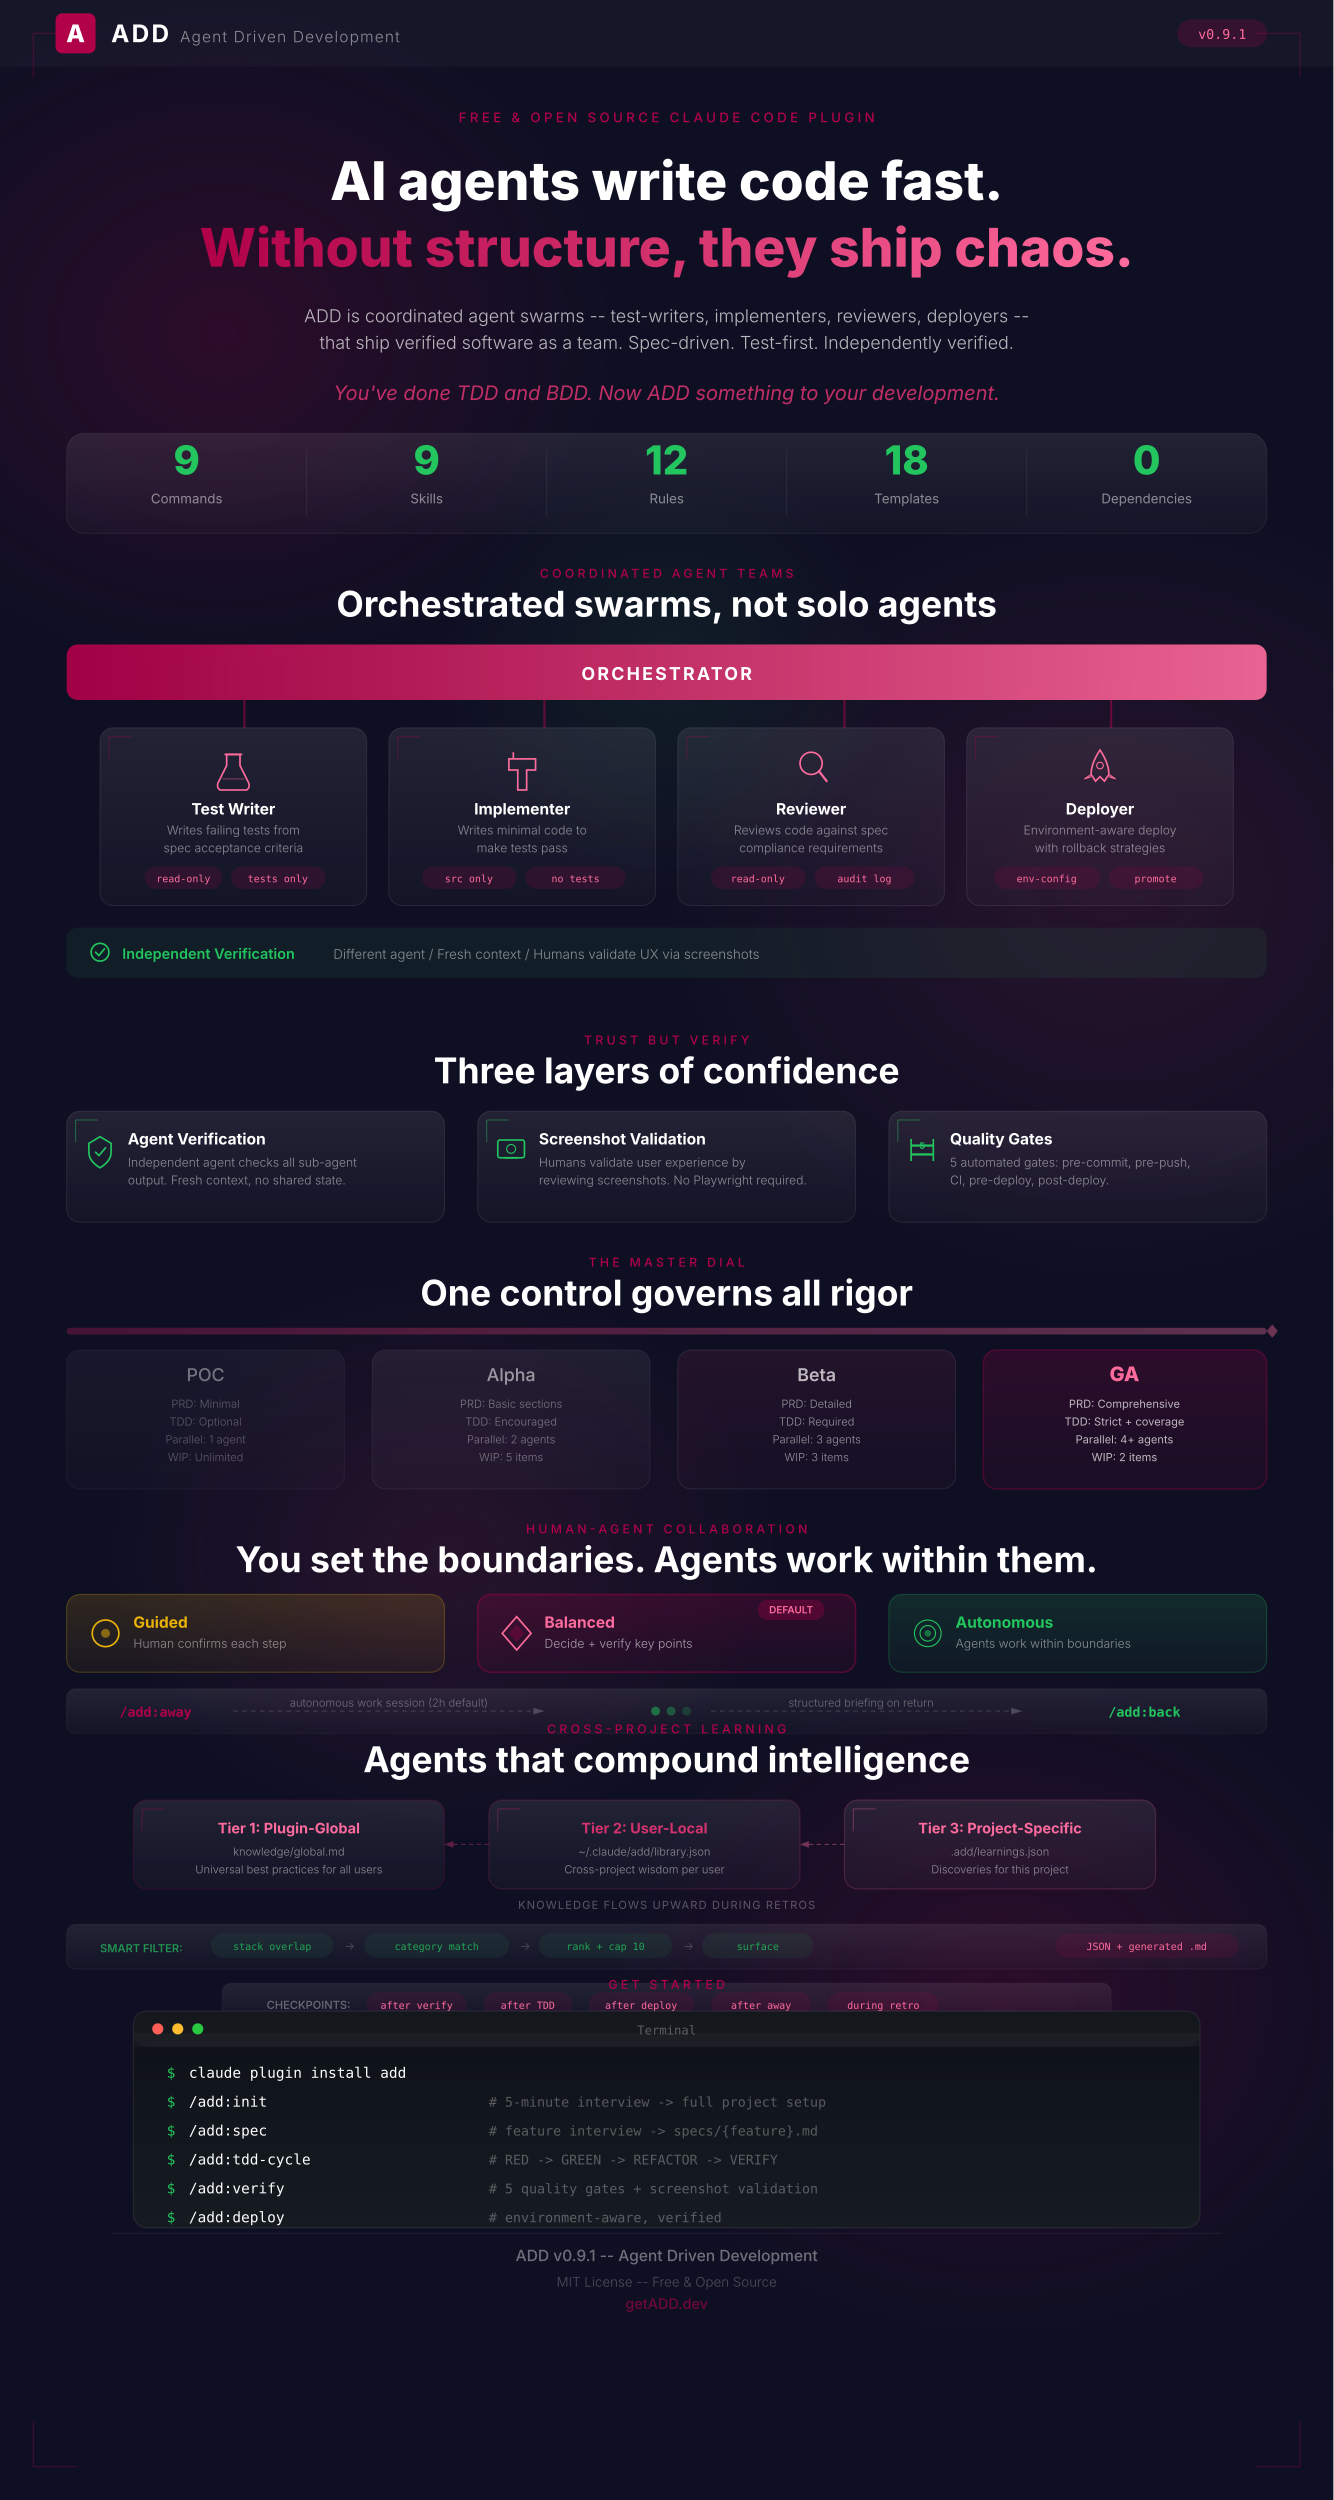
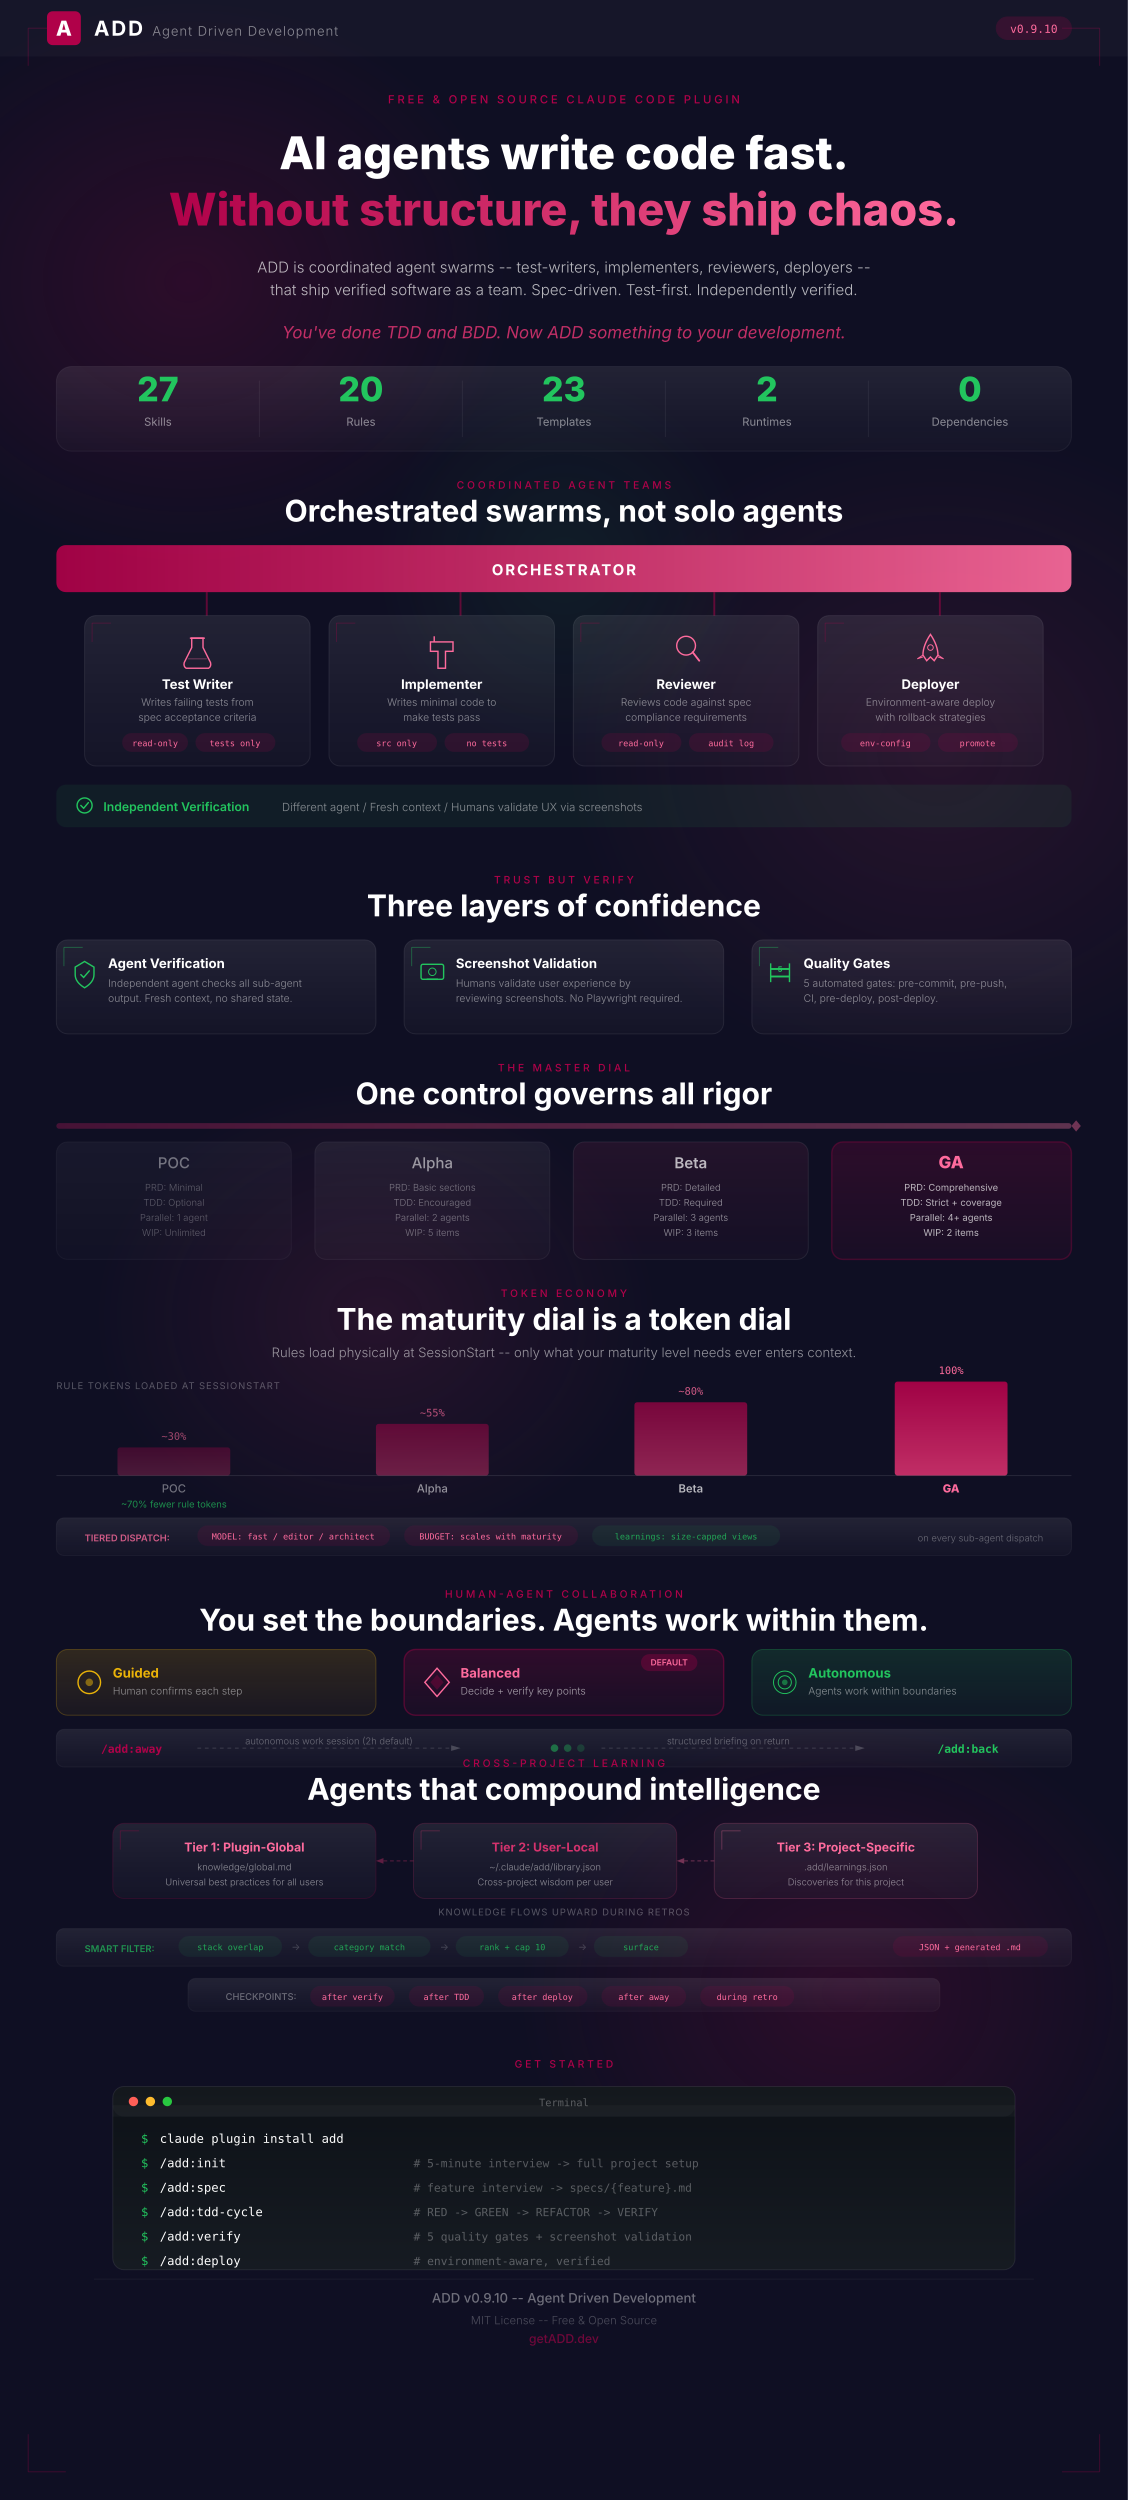
- <svg xmlns="http://www.w3.org/2000/svg" viewBox="0 0 1200 2250">
+ <svg xmlns="http://www.w3.org/2000/svg" viewBox="0 0 1200 2660">
  <defs>
    <linearGradient id="heroGrad" x1="0%" y1="0%" x2="100%" y2="100%">
      <stop offset="0%" stop-color="#1a1a2e" />
      <stop offset="50%" stop-color="#16213e" />
      <stop offset="100%" stop-color="#0f0f23" />
    </linearGradient>
    <linearGradient id="accentGrad" x1="0%" y1="0%" x2="100%" y2="0%">
      <stop offset="0%" stop-color="#b00149" />
      <stop offset="50%" stop-color="#d4326d" />
      <stop offset="100%" stop-color="#ff6b9d" />
    </linearGradient>
    <linearGradient id="accentGradV" x1="0%" y1="0%" x2="0%" y2="100%">
      <stop offset="0%" stop-color="#b00149" />
      <stop offset="100%" stop-color="#d4326d" />
    </linearGradient>
    <linearGradient id="cardGrad" x1="0%" y1="0%" x2="0%" y2="100%">
      <stop offset="0%" stop-color="#ffffff" stop-opacity="0.08" />
      <stop offset="100%" stop-color="#ffffff" stop-opacity="0.02" />
    </linearGradient>
    <linearGradient id="cardGradH" x1="0%" y1="0%" x2="100%" y2="0%">
      <stop offset="0%" stop-color="#ffffff" stop-opacity="0.08" />
      <stop offset="100%" stop-color="#ffffff" stop-opacity="0.02" />
    </linearGradient>
    <linearGradient id="greenGrad" x1="0%" y1="0%" x2="100%" y2="0%">
      <stop offset="0%" stop-color="#22c55e" />
      <stop offset="100%" stop-color="#10b981" />
    </linearGradient>
    <linearGradient id="termBg" x1="0%" y1="0%" x2="0%" y2="100%">
      <stop offset="0%" stop-color="#0d1117" />
      <stop offset="100%" stop-color="#161b22" />
    </linearGradient>
    <linearGradient id="glowOrb1" cx="50%" cy="50%" r="50%" fx="50%" fy="50%" gradientUnits="objectBoundingBox">
      <stop offset="0%" stop-color="#b00149" stop-opacity="0.15" />
      <stop offset="100%" stop-color="#b00149" stop-opacity="0" />
    </linearGradient>
    <linearGradient id="glowOrb2" cx="50%" cy="50%" r="50%" fx="50%" fy="50%" gradientUnits="objectBoundingBox">
      <stop offset="0%" stop-color="#d4326d" stop-opacity="0.1" />
      <stop offset="100%" stop-color="#d4326d" stop-opacity="0" />
    </linearGradient>
    <radialGradient id="orbGlow1" cx="50%" cy="50%" r="50%">
      <stop offset="0%" stop-color="#b00149" stop-opacity="0.18" />
      <stop offset="100%" stop-color="#b00149" stop-opacity="0" />
    </radialGradient>
    <radialGradient id="orbGlow2" cx="50%" cy="50%" r="50%">
      <stop offset="0%" stop-color="#d4326d" stop-opacity="0.12" />
      <stop offset="100%" stop-color="#d4326d" stop-opacity="0" />
    </radialGradient>
    <radialGradient id="orbGlow3" cx="50%" cy="50%" r="50%">
      <stop offset="0%" stop-color="#22c55e" stop-opacity="0.08" />
      <stop offset="100%" stop-color="#22c55e" stop-opacity="0" />
    </radialGradient>
    <linearGradient id="yellowGrad" x1="0%" y1="0%" x2="0%" y2="100%">
      <stop offset="0%" stop-color="#eab308" stop-opacity="0.15" />
      <stop offset="100%" stop-color="#eab308" stop-opacity="0.05" />
    </linearGradient>
    <linearGradient id="raspGrad" x1="0%" y1="0%" x2="0%" y2="100%">
      <stop offset="0%" stop-color="#b00149" stop-opacity="0.2" />
      <stop offset="100%" stop-color="#b00149" stop-opacity="0.06" />
    </linearGradient>
    <linearGradient id="greenCardGrad" x1="0%" y1="0%" x2="0%" y2="100%">
      <stop offset="0%" stop-color="#22c55e" stop-opacity="0.15" />
      <stop offset="100%" stop-color="#22c55e" stop-opacity="0.05" />
    </linearGradient>
    <linearGradient id="pocGrad" x1="0%" y1="0%" x2="0%" y2="100%">
      <stop offset="0%" stop-color="#ffffff" stop-opacity="0.04" />
      <stop offset="100%" stop-color="#ffffff" stop-opacity="0.01" />
    </linearGradient>
    <linearGradient id="alphaGrad" x1="0%" y1="0%" x2="0%" y2="100%">
      <stop offset="0%" stop-color="#ffffff" stop-opacity="0.06" />
      <stop offset="100%" stop-color="#ffffff" stop-opacity="0.02" />
    </linearGradient>
    <linearGradient id="betaGrad" x1="0%" y1="0%" x2="0%" y2="100%">
      <stop offset="0%" stop-color="#d4326d" stop-opacity="0.1" />
      <stop offset="100%" stop-color="#d4326d" stop-opacity="0.03" />
    </linearGradient>
    <linearGradient id="gaGrad" x1="0%" y1="0%" x2="0%" y2="100%">
      <stop offset="0%" stop-color="#b00149" stop-opacity="0.18" />
      <stop offset="100%" stop-color="#b00149" stop-opacity="0.06" />
    </linearGradient>
    <filter id="glass">
      <feGaussianBlur in="SourceGraphic" stdDeviation="0.5" />
    </filter>
  </defs>
-   <rect width="1200" height="2250" fill="#0f0f23" />
+   <rect width="1200" height="2660" fill="#0f0f23" />
  <ellipse cx="200" cy="300" rx="350" ry="300" fill="url(#orbGlow1)" />
  <ellipse cx="1000" cy="800" rx="400" ry="350" fill="url(#orbGlow2)" />
  <ellipse cx="400" cy="1400" rx="300" ry="250" fill="url(#orbGlow2)" />
-   <ellipse cx="900" cy="1800" rx="350" ry="300" fill="url(#orbGlow1)" />
+   <ellipse cx="900" cy="2120" rx="350" ry="300" fill="url(#orbGlow1)" />
  <ellipse cx="600" cy="600" rx="200" ry="200" fill="url(#orbGlow3)" />
  <line x1="30" y1="30" x2="70" y2="30" stroke="#b00149" stroke-width="1" opacity="0.3" />
  <line x1="30" y1="30" x2="30" y2="70" stroke="#b00149" stroke-width="1" opacity="0.3" />
  <line x1="1170" y1="30" x2="1130" y2="30" stroke="#b00149" stroke-width="1" opacity="0.3" />
  <line x1="1170" y1="30" x2="1170" y2="70" stroke="#b00149" stroke-width="1" opacity="0.3" />
-   <line x1="30" y1="2220" x2="70" y2="2220" stroke="#b00149" stroke-width="1" opacity="0.3" />
-   <line x1="30" y1="2220" x2="30" y2="2180" stroke="#b00149" stroke-width="1" opacity="0.3" />
-   <line x1="1170" y1="2220" x2="1130" y2="2220" stroke="#b00149" stroke-width="1" opacity="0.3" />
-   <line x1="1170" y1="2220" x2="1170" y2="2180" stroke="#b00149" stroke-width="1" opacity="0.3" />
+   <line x1="30" y1="2630" x2="70" y2="2630" stroke="#b00149" stroke-width="1" opacity="0.3" />
+   <line x1="30" y1="2630" x2="30" y2="2590" stroke="#b00149" stroke-width="1" opacity="0.3" />
+   <line x1="1170" y1="2630" x2="1130" y2="2630" stroke="#b00149" stroke-width="1" opacity="0.3" />
+   <line x1="1170" y1="2630" x2="1170" y2="2590" stroke="#b00149" stroke-width="1" opacity="0.3" />
  <g transform="translate(0, 0)">
    <rect x="0" y="0" width="1200" height="60" fill="#ffffff" opacity="0.03" />
    <rect x="50" y="12" width="36" height="36" rx="6" fill="#b00149" />
    <text x="68" y="38" text-anchor="middle" fill="#ffffff" font-family="system-ui, -apple-system, sans-serif" font-size="22" font-weight="800">A</text>
    <text x="100" y="38" fill="#ffffff" font-family="system-ui, -apple-system, sans-serif" font-size="22" font-weight="700" letter-spacing="2">ADD</text>
    <text x="162" y="38" fill="#ffffff" font-family="system-ui, -apple-system, sans-serif" font-size="14" font-weight="300" opacity="0.5" letter-spacing="1">Agent Driven Development</text>
    <rect x="1060" y="18" width="80" height="24" rx="12" fill="#b00149" opacity="0.2" stroke="#b00149" stroke-width="1" />
-     <text x="1100" y="35" text-anchor="middle" fill="#ff6b9d" font-family="SF Mono, Monaco, monospace" font-size="12" font-weight="500">v0.9.1</text>
+     <text x="1100" y="35" text-anchor="middle" fill="#ff6b9d" font-family="SF Mono, Monaco, monospace" font-size="12" font-weight="500">v0.9.10</text>
  </g>
  <g transform="translate(600, 70)">
    <text x="0" y="40" text-anchor="middle" fill="#b00149" font-family="system-ui, -apple-system, sans-serif" font-size="12" font-weight="500" letter-spacing="3">FREE &amp; OPEN SOURCE CLAUDE CODE PLUGIN</text>
    <text x="0" y="110" text-anchor="middle" fill="#ffffff" font-family="system-ui, -apple-system, sans-serif" font-size="48" font-weight="800">AI agents write code fast.</text>
    <text x="0" y="170" text-anchor="middle" fill="url(#accentGrad)" font-family="system-ui, -apple-system, sans-serif" font-size="48" font-weight="800">Without structure, they ship chaos.</text>
    <text x="0" y="220" text-anchor="middle" fill="#ffffff" font-family="system-ui, -apple-system, sans-serif" font-size="16" font-weight="300" opacity="0.7">ADD is coordinated agent swarms -- test-writers, implementers, reviewers, deployers --</text>
    <text x="0" y="244" text-anchor="middle" fill="#ffffff" font-family="system-ui, -apple-system, sans-serif" font-size="16" font-weight="300" opacity="0.7">that ship verified software as a team. Spec-driven. Test-first. Independently verified.</text>
    <text x="0" y="290" text-anchor="middle" fill="#d4326d" font-family="system-ui, -apple-system, sans-serif" font-size="18" font-weight="400" font-style="italic" opacity="0.9">You've done TDD and BDD. Now ADD something to your development.</text>
  </g>
  <g transform="translate(60, 390)">
    <rect x="0" y="0" width="1080" height="90" rx="16" fill="url(#cardGrad)" stroke="#ffffff" stroke-opacity="0.06" stroke-width="1" />
    <g transform="translate(108, 45)">
-       <text x="0" y="-8" text-anchor="middle" fill="#22c55e" font-family="system-ui, -apple-system, sans-serif" font-size="36" font-weight="800">9</text>
-       <text x="0" y="18" text-anchor="middle" fill="#ffffff" font-family="system-ui, -apple-system, sans-serif" font-size="12" font-weight="400" opacity="0.5">Commands</text>
+       <text x="0" y="-8" text-anchor="middle" fill="#22c55e" font-family="system-ui, -apple-system, sans-serif" font-size="36" font-weight="800">27</text>
+       <text x="0" y="18" text-anchor="middle" fill="#ffffff" font-family="system-ui, -apple-system, sans-serif" font-size="12" font-weight="400" opacity="0.5">Skills</text>
    </g>
    <g transform="translate(324, 45)">
-       <text x="0" y="-8" text-anchor="middle" fill="#22c55e" font-family="system-ui, -apple-system, sans-serif" font-size="36" font-weight="800">9</text>
-       <text x="0" y="18" text-anchor="middle" fill="#ffffff" font-family="system-ui, -apple-system, sans-serif" font-size="12" font-weight="400" opacity="0.5">Skills</text>
+       <text x="0" y="-8" text-anchor="middle" fill="#22c55e" font-family="system-ui, -apple-system, sans-serif" font-size="36" font-weight="800">20</text>
+       <text x="0" y="18" text-anchor="middle" fill="#ffffff" font-family="system-ui, -apple-system, sans-serif" font-size="12" font-weight="400" opacity="0.5">Rules</text>
    </g>
    <g transform="translate(540, 45)">
-       <text x="0" y="-8" text-anchor="middle" fill="#22c55e" font-family="system-ui, -apple-system, sans-serif" font-size="36" font-weight="800">12</text>
-       <text x="0" y="18" text-anchor="middle" fill="#ffffff" font-family="system-ui, -apple-system, sans-serif" font-size="12" font-weight="400" opacity="0.5">Rules</text>
+       <text x="0" y="-8" text-anchor="middle" fill="#22c55e" font-family="system-ui, -apple-system, sans-serif" font-size="36" font-weight="800">23</text>
+       <text x="0" y="18" text-anchor="middle" fill="#ffffff" font-family="system-ui, -apple-system, sans-serif" font-size="12" font-weight="400" opacity="0.5">Templates</text>
    </g>
    <g transform="translate(756, 45)">
-       <text x="0" y="-8" text-anchor="middle" fill="#22c55e" font-family="system-ui, -apple-system, sans-serif" font-size="36" font-weight="800">18</text>
-       <text x="0" y="18" text-anchor="middle" fill="#ffffff" font-family="system-ui, -apple-system, sans-serif" font-size="12" font-weight="400" opacity="0.5">Templates</text>
+       <text x="0" y="-8" text-anchor="middle" fill="#22c55e" font-family="system-ui, -apple-system, sans-serif" font-size="36" font-weight="800">2</text>
+       <text x="0" y="18" text-anchor="middle" fill="#ffffff" font-family="system-ui, -apple-system, sans-serif" font-size="12" font-weight="400" opacity="0.5">Runtimes</text>
    </g>
    <g transform="translate(972, 45)">
      <text x="0" y="-8" text-anchor="middle" fill="#22c55e" font-family="system-ui, -apple-system, sans-serif" font-size="36" font-weight="800">0</text>
      <text x="0" y="18" text-anchor="middle" fill="#ffffff" font-family="system-ui, -apple-system, sans-serif" font-size="12" font-weight="400" opacity="0.5">Dependencies</text>
    </g>
    <line x1="216" y1="15" x2="216" y2="75" stroke="#ffffff" stroke-width="1" opacity="0.06" />
    <line x1="432" y1="15" x2="432" y2="75" stroke="#ffffff" stroke-width="1" opacity="0.06" />
    <line x1="648" y1="15" x2="648" y2="75" stroke="#ffffff" stroke-width="1" opacity="0.06" />
    <line x1="864" y1="15" x2="864" y2="75" stroke="#ffffff" stroke-width="1" opacity="0.06" />
  </g>
  <g transform="translate(60, 500)">
    <text x="540" y="20" text-anchor="middle" fill="#b00149" font-family="system-ui, -apple-system, sans-serif" font-size="11" font-weight="500" letter-spacing="3">COORDINATED AGENT TEAMS</text>
    <text x="540" y="55" text-anchor="middle" fill="#ffffff" font-family="system-ui, -apple-system, sans-serif" font-size="32" font-weight="700">Orchestrated swarms, not solo agents</text>
    <rect x="0" y="80" width="1080" height="50" rx="10" fill="url(#accentGrad)" opacity="0.9" />
    <text x="540" y="112" text-anchor="middle" fill="#ffffff" font-family="system-ui, -apple-system, sans-serif" font-size="16" font-weight="700" letter-spacing="2">ORCHESTRATOR</text>
    <line x1="160" y1="130" x2="160" y2="155" stroke="#b00149" stroke-width="2" opacity="0.5" />
    <line x1="430" y1="130" x2="430" y2="155" stroke="#b00149" stroke-width="2" opacity="0.5" />
    <line x1="700" y1="130" x2="700" y2="155" stroke="#b00149" stroke-width="2" opacity="0.5" />
    <line x1="940" y1="130" x2="940" y2="155" stroke="#b00149" stroke-width="2" opacity="0.5" />
    <g transform="translate(30, 155)">
      <rect x="0" y="0" width="240" height="160" rx="12" fill="url(#cardGrad)" stroke="#ffffff" stroke-opacity="0.08" stroke-width="1" />
      <line x1="8" y1="8" x2="28" y2="8" stroke="#b00149" stroke-width="1" opacity="0.3" />
      <line x1="8" y1="8" x2="8" y2="28" stroke="#b00149" stroke-width="1" opacity="0.3" />
      <g transform="translate(120, 40)">
        <path d="M-6,-16 L-6,-6 L-14,10 Q-15,14 -12,16 L12,16 Q15,14 14,10 L6,-6 L6,-16 Z" fill="none" stroke="#ff6b9d" stroke-width="1.5" />
        <line x1="-8" y1="-16" x2="8" y2="-16" stroke="#ff6b9d" stroke-width="1.5" />
        <line x1="-10" y1="6" x2="10" y2="6" stroke="#ff6b9d" stroke-width="1" opacity="0.4" />
      </g>
      <text x="120" y="78" text-anchor="middle" fill="#ffffff" font-family="system-ui, -apple-system, sans-serif" font-size="14" font-weight="700">Test Writer</text>
      <text x="120" y="96" text-anchor="middle" fill="#ffffff" font-family="system-ui, -apple-system, sans-serif" font-size="11" font-weight="300" opacity="0.5">Writes failing tests from</text>
      <text x="120" y="112" text-anchor="middle" fill="#ffffff" font-family="system-ui, -apple-system, sans-serif" font-size="11" font-weight="300" opacity="0.5">spec acceptance criteria</text>
      <rect x="40" y="125" width="70" height="20" rx="10" fill="#b00149" opacity="0.15" />
      <text x="75" y="139" text-anchor="middle" fill="#ff6b9d" font-family="SF Mono, Monaco, monospace" font-size="9">read-only</text>
      <rect x="118" y="125" width="85" height="20" rx="10" fill="#b00149" opacity="0.15" />
      <text x="160" y="139" text-anchor="middle" fill="#ff6b9d" font-family="SF Mono, Monaco, monospace" font-size="9">tests only</text>
    </g>
    <g transform="translate(290, 155)">
      <rect x="0" y="0" width="240" height="160" rx="12" fill="url(#cardGrad)" stroke="#ffffff" stroke-opacity="0.08" stroke-width="1" />
      <line x1="8" y1="8" x2="28" y2="8" stroke="#b00149" stroke-width="1" opacity="0.3" />
      <line x1="8" y1="8" x2="8" y2="28" stroke="#b00149" stroke-width="1" opacity="0.3" />
      <g transform="translate(120, 40)">
        <path d="M-4,16 L-4,-2 L-12,-2 L-12,-12 L12,-12 L12,-2 L4,-2 L4,16 Z" fill="none" stroke="#ff6b9d" stroke-width="1.5" />
        <line x1="-8" y1="-12" x2="-8" y2="-18" stroke="#ff6b9d" stroke-width="1.5" />
      </g>
      <text x="120" y="78" text-anchor="middle" fill="#ffffff" font-family="system-ui, -apple-system, sans-serif" font-size="14" font-weight="700">Implementer</text>
      <text x="120" y="96" text-anchor="middle" fill="#ffffff" font-family="system-ui, -apple-system, sans-serif" font-size="11" font-weight="300" opacity="0.5">Writes minimal code to</text>
      <text x="120" y="112" text-anchor="middle" fill="#ffffff" font-family="system-ui, -apple-system, sans-serif" font-size="11" font-weight="300" opacity="0.5">make tests pass</text>
      <rect x="30" y="125" width="85" height="20" rx="10" fill="#b00149" opacity="0.15" />
      <text x="72" y="139" text-anchor="middle" fill="#ff6b9d" font-family="SF Mono, Monaco, monospace" font-size="9">src only</text>
      <rect x="123" y="125" width="90" height="20" rx="10" fill="#b00149" opacity="0.15" />
      <text x="168" y="139" text-anchor="middle" fill="#ff6b9d" font-family="SF Mono, Monaco, monospace" font-size="9">no tests</text>
    </g>
    <g transform="translate(550, 155)">
      <rect x="0" y="0" width="240" height="160" rx="12" fill="url(#cardGrad)" stroke="#ffffff" stroke-opacity="0.08" stroke-width="1" />
      <line x1="8" y1="8" x2="28" y2="8" stroke="#b00149" stroke-width="1" opacity="0.3" />
      <line x1="8" y1="8" x2="8" y2="28" stroke="#b00149" stroke-width="1" opacity="0.3" />
      <g transform="translate(120, 36)">
        <circle cx="0" cy="-4" r="10" fill="none" stroke="#ff6b9d" stroke-width="1.5" />
        <line x1="7" y1="3" x2="14" y2="12" stroke="#ff6b9d" stroke-width="2" stroke-linecap="round" />
      </g>
      <text x="120" y="78" text-anchor="middle" fill="#ffffff" font-family="system-ui, -apple-system, sans-serif" font-size="14" font-weight="700">Reviewer</text>
      <text x="120" y="96" text-anchor="middle" fill="#ffffff" font-family="system-ui, -apple-system, sans-serif" font-size="11" font-weight="300" opacity="0.5">Reviews code against spec</text>
      <text x="120" y="112" text-anchor="middle" fill="#ffffff" font-family="system-ui, -apple-system, sans-serif" font-size="11" font-weight="300" opacity="0.5">compliance requirements</text>
      <rect x="30" y="125" width="85" height="20" rx="10" fill="#b00149" opacity="0.15" />
      <text x="72" y="139" text-anchor="middle" fill="#ff6b9d" font-family="SF Mono, Monaco, monospace" font-size="9">read-only</text>
      <rect x="123" y="125" width="90" height="20" rx="10" fill="#b00149" opacity="0.15" />
      <text x="168" y="139" text-anchor="middle" fill="#ff6b9d" font-family="SF Mono, Monaco, monospace" font-size="9">audit log</text>
    </g>
    <g transform="translate(810, 155)">
      <rect x="0" y="0" width="240" height="160" rx="12" fill="url(#cardGrad)" stroke="#ffffff" stroke-opacity="0.08" stroke-width="1" />
      <line x1="8" y1="8" x2="28" y2="8" stroke="#b00149" stroke-width="1" opacity="0.3" />
      <line x1="8" y1="8" x2="8" y2="28" stroke="#b00149" stroke-width="1" opacity="0.3" />
      <g transform="translate(120, 36)">
        <path d="M0,-16 Q-8,-4 -8,6 L-4,12 L0,8 L4,12 L8,6 Q8,-4 0,-16 Z" fill="none" stroke="#ff6b9d" stroke-width="1.5" />
        <circle cx="0" cy="-2" r="3" fill="none" stroke="#ff6b9d" stroke-width="1" />
        <path d="M-8,6 L-14,10 L-8,8" fill="none" stroke="#ff6b9d" stroke-width="1" />
        <path d="M8,6 L14,10 L8,8" fill="none" stroke="#ff6b9d" stroke-width="1" />
      </g>
      <text x="120" y="78" text-anchor="middle" fill="#ffffff" font-family="system-ui, -apple-system, sans-serif" font-size="14" font-weight="700">Deployer</text>
      <text x="120" y="96" text-anchor="middle" fill="#ffffff" font-family="system-ui, -apple-system, sans-serif" font-size="11" font-weight="300" opacity="0.5">Environment-aware deploy</text>
      <text x="120" y="112" text-anchor="middle" fill="#ffffff" font-family="system-ui, -apple-system, sans-serif" font-size="11" font-weight="300" opacity="0.5">with rollback strategies</text>
      <rect x="25" y="125" width="95" height="20" rx="10" fill="#b00149" opacity="0.15" />
      <text x="72" y="139" text-anchor="middle" fill="#ff6b9d" font-family="SF Mono, Monaco, monospace" font-size="9">env-config</text>
      <rect x="128" y="125" width="85" height="20" rx="10" fill="#b00149" opacity="0.15" />
      <text x="170" y="139" text-anchor="middle" fill="#ff6b9d" font-family="SF Mono, Monaco, monospace" font-size="9">promote</text>
    </g>
    <rect x="0" y="335" width="1080" height="45" rx="10" fill="#22c55e" opacity="0.08" stroke="#22c55e" stroke-width="1" stroke-opacity="0.2" />
    <g transform="translate(30, 357)">
      <circle cx="0" cy="0" r="8" fill="none" stroke="#22c55e" stroke-width="1.5" />
      <path d="M-4,0 L-1,3 L4,-3" fill="none" stroke="#22c55e" stroke-width="1.5" stroke-linecap="round" />
    </g>
    <text x="50" y="363" fill="#22c55e" font-family="system-ui, -apple-system, sans-serif" font-size="13" font-weight="600">Independent Verification</text>
    <text x="240" y="363" fill="#ffffff" font-family="system-ui, -apple-system, sans-serif" font-size="12" font-weight="300" opacity="0.5">Different agent  /  Fresh context  /  Humans validate UX via screenshots</text>
  </g>
  <g transform="translate(60, 920)">
    <text x="540" y="20" text-anchor="middle" fill="#b00149" font-family="system-ui, -apple-system, sans-serif" font-size="11" font-weight="500" letter-spacing="3">TRUST BUT VERIFY</text>
    <text x="540" y="55" text-anchor="middle" fill="#ffffff" font-family="system-ui, -apple-system, sans-serif" font-size="32" font-weight="700">Three layers of confidence</text>
    <g transform="translate(0, 80)">
      <rect x="0" y="0" width="340" height="100" rx="12" fill="url(#cardGrad)" stroke="#ffffff" stroke-opacity="0.08" stroke-width="1" />
      <line x1="8" y1="8" x2="28" y2="8" stroke="#22c55e" stroke-width="1" opacity="0.4" />
      <line x1="8" y1="8" x2="8" y2="28" stroke="#22c55e" stroke-width="1" opacity="0.4" />
      <g transform="translate(30, 35)">
        <path d="M0,-12 L-10,-6 L-10,2 Q-10,10 0,16 Q10,10 10,2 L10,-6 Z" fill="none" stroke="#22c55e" stroke-width="1.5" />
        <path d="M-4,2 L-1,5 L5,-2" fill="none" stroke="#22c55e" stroke-width="1.5" stroke-linecap="round" />
      </g>
      <text x="55" y="30" fill="#ffffff" font-family="system-ui, -apple-system, sans-serif" font-size="14" font-weight="700">Agent Verification</text>
      <text x="55" y="50" fill="#ffffff" font-family="system-ui, -apple-system, sans-serif" font-size="11" font-weight="300" opacity="0.5">Independent agent checks all sub-agent</text>
      <text x="55" y="66" fill="#ffffff" font-family="system-ui, -apple-system, sans-serif" font-size="11" font-weight="300" opacity="0.5">output. Fresh context, no shared state.</text>
    </g>
    <g transform="translate(370, 80)">
      <rect x="0" y="0" width="340" height="100" rx="12" fill="url(#cardGrad)" stroke="#ffffff" stroke-opacity="0.08" stroke-width="1" />
      <line x1="8" y1="8" x2="28" y2="8" stroke="#22c55e" stroke-width="1" opacity="0.4" />
      <line x1="8" y1="8" x2="8" y2="28" stroke="#22c55e" stroke-width="1" opacity="0.4" />
      <g transform="translate(30, 35)">
        <rect x="-12" y="-9" width="24" height="16" rx="2" fill="none" stroke="#22c55e" stroke-width="1.5" />
        <line x1="-6" y1="7" x2="6" y2="7" stroke="#22c55e" stroke-width="1.5" />
        <circle cx="0" cy="-1" r="4" fill="none" stroke="#22c55e" stroke-width="1" />
      </g>
      <text x="55" y="30" fill="#ffffff" font-family="system-ui, -apple-system, sans-serif" font-size="14" font-weight="700">Screenshot Validation</text>
      <text x="55" y="50" fill="#ffffff" font-family="system-ui, -apple-system, sans-serif" font-size="11" font-weight="300" opacity="0.5">Humans validate user experience by</text>
      <text x="55" y="66" fill="#ffffff" font-family="system-ui, -apple-system, sans-serif" font-size="11" font-weight="300" opacity="0.5">reviewing screenshots. No Playwright required.</text>
    </g>
    <g transform="translate(740, 80)">
      <rect x="0" y="0" width="340" height="100" rx="12" fill="url(#cardGrad)" stroke="#ffffff" stroke-opacity="0.08" stroke-width="1" />
      <line x1="8" y1="8" x2="28" y2="8" stroke="#22c55e" stroke-width="1" opacity="0.4" />
      <line x1="8" y1="8" x2="8" y2="28" stroke="#22c55e" stroke-width="1" opacity="0.4" />
      <g transform="translate(30, 35)">
        <line x1="-10" y1="10" x2="-10" y2="-10" stroke="#22c55e" stroke-width="1.5" />
        <line x1="10" y1="10" x2="10" y2="-10" stroke="#22c55e" stroke-width="1.5" />
        <line x1="-10" y1="-4" x2="10" y2="-4" stroke="#22c55e" stroke-width="2" />
        <line x1="-10" y1="4" x2="10" y2="4" stroke="#22c55e" stroke-width="2" />
        <text x="0" y="-1" text-anchor="middle" fill="#22c55e" font-family="system-ui, -apple-system, sans-serif" font-size="8" font-weight="700">5</text>
      </g>
      <text x="55" y="30" fill="#ffffff" font-family="system-ui, -apple-system, sans-serif" font-size="14" font-weight="700">Quality Gates</text>
      <text x="55" y="50" fill="#ffffff" font-family="system-ui, -apple-system, sans-serif" font-size="11" font-weight="300" opacity="0.5">5 automated gates: pre-commit, pre-push,</text>
      <text x="55" y="66" fill="#ffffff" font-family="system-ui, -apple-system, sans-serif" font-size="11" font-weight="300" opacity="0.5">CI, pre-deploy, post-deploy.</text>
    </g>
  </g>
  <g transform="translate(60, 1120)">
    <text x="540" y="20" text-anchor="middle" fill="#b00149" font-family="system-ui, -apple-system, sans-serif" font-size="11" font-weight="500" letter-spacing="3">THE MASTER DIAL</text>
    <text x="540" y="55" text-anchor="middle" fill="#ffffff" font-family="system-ui, -apple-system, sans-serif" font-size="32" font-weight="700">One control governs all rigor</text>
    <rect x="0" y="75" width="1080" height="6" rx="3" fill="#ffffff" opacity="0.05" />
    <rect x="0" y="75" width="1080" height="6" rx="3" fill="url(#accentGrad)" opacity="0.3" />
    <polygon points="1080,78 1090,78 1085,72" fill="#ff6b9d" opacity="0.4" />
    <polygon points="1080,78 1090,78 1085,84" fill="#ff6b9d" opacity="0.4" />
    <g transform="translate(0, 95)">
      <rect x="0" y="0" width="250" height="125" rx="12" fill="url(#pocGrad)" stroke="#ffffff" stroke-opacity="0.04" stroke-width="1" />
      <text x="125" y="28" text-anchor="middle" fill="#ffffff" font-family="system-ui, -apple-system, sans-serif" font-size="16" font-weight="500" opacity="0.4">POC</text>
      <text x="125" y="52" text-anchor="middle" fill="#ffffff" font-family="system-ui, -apple-system, sans-serif" font-size="10" font-weight="300" opacity="0.3">PRD: Minimal</text>
      <text x="125" y="68" text-anchor="middle" fill="#ffffff" font-family="system-ui, -apple-system, sans-serif" font-size="10" font-weight="300" opacity="0.3">TDD: Optional</text>
      <text x="125" y="84" text-anchor="middle" fill="#ffffff" font-family="system-ui, -apple-system, sans-serif" font-size="10" font-weight="300" opacity="0.3">Parallel: 1 agent</text>
      <text x="125" y="100" text-anchor="middle" fill="#ffffff" font-family="system-ui, -apple-system, sans-serif" font-size="10" font-weight="300" opacity="0.3">WIP: Unlimited</text>
    </g>
    <g transform="translate(275, 95)">
      <rect x="0" y="0" width="250" height="125" rx="12" fill="url(#alphaGrad)" stroke="#ffffff" stroke-opacity="0.06" stroke-width="1" />
      <text x="125" y="28" text-anchor="middle" fill="#ffffff" font-family="system-ui, -apple-system, sans-serif" font-size="16" font-weight="500" opacity="0.55">Alpha</text>
      <text x="125" y="52" text-anchor="middle" fill="#ffffff" font-family="system-ui, -apple-system, sans-serif" font-size="10" font-weight="300" opacity="0.4">PRD: Basic sections</text>
      <text x="125" y="68" text-anchor="middle" fill="#ffffff" font-family="system-ui, -apple-system, sans-serif" font-size="10" font-weight="300" opacity="0.4">TDD: Encouraged</text>
      <text x="125" y="84" text-anchor="middle" fill="#ffffff" font-family="system-ui, -apple-system, sans-serif" font-size="10" font-weight="300" opacity="0.4">Parallel: 2 agents</text>
      <text x="125" y="100" text-anchor="middle" fill="#ffffff" font-family="system-ui, -apple-system, sans-serif" font-size="10" font-weight="300" opacity="0.4">WIP: 5 items</text>
    </g>
    <g transform="translate(550, 95)">
      <rect x="0" y="0" width="250" height="125" rx="12" fill="url(#betaGrad)" stroke="#ffffff" stroke-opacity="0.08" stroke-width="1" />
      <text x="125" y="28" text-anchor="middle" fill="#ffffff" font-family="system-ui, -apple-system, sans-serif" font-size="16" font-weight="600" opacity="0.7">Beta</text>
      <text x="125" y="52" text-anchor="middle" fill="#ffffff" font-family="system-ui, -apple-system, sans-serif" font-size="10" font-weight="300" opacity="0.55">PRD: Detailed</text>
      <text x="125" y="68" text-anchor="middle" fill="#ffffff" font-family="system-ui, -apple-system, sans-serif" font-size="10" font-weight="300" opacity="0.55">TDD: Required</text>
      <text x="125" y="84" text-anchor="middle" fill="#ffffff" font-family="system-ui, -apple-system, sans-serif" font-size="10" font-weight="300" opacity="0.55">Parallel: 3 agents</text>
      <text x="125" y="100" text-anchor="middle" fill="#ffffff" font-family="system-ui, -apple-system, sans-serif" font-size="10" font-weight="300" opacity="0.55">WIP: 3 items</text>
    </g>
    <g transform="translate(825, 95)">
      <rect x="0" y="0" width="255" height="125" rx="12" fill="url(#gaGrad)" stroke="#b00149" stroke-opacity="0.3" stroke-width="1.5" />
      <text x="127" y="28" text-anchor="middle" fill="#ff6b9d" font-family="system-ui, -apple-system, sans-serif" font-size="18" font-weight="800">GA</text>
      <text x="127" y="52" text-anchor="middle" fill="#ffffff" font-family="system-ui, -apple-system, sans-serif" font-size="10" font-weight="400" opacity="0.7">PRD: Comprehensive</text>
      <text x="127" y="68" text-anchor="middle" fill="#ffffff" font-family="system-ui, -apple-system, sans-serif" font-size="10" font-weight="400" opacity="0.7">TDD: Strict + coverage</text>
      <text x="127" y="84" text-anchor="middle" fill="#ffffff" font-family="system-ui, -apple-system, sans-serif" font-size="10" font-weight="400" opacity="0.7">Parallel: 4+ agents</text>
      <text x="127" y="100" text-anchor="middle" fill="#ffffff" font-family="system-ui, -apple-system, sans-serif" font-size="10" font-weight="400" opacity="0.7">WIP: 2 items</text>
    </g>
  </g>
  <g transform="translate(60, 1360)">
+     <text x="540" y="20" text-anchor="middle" fill="#b00149" font-family="system-ui, -apple-system, sans-serif" font-size="11" font-weight="500" letter-spacing="3">TOKEN ECONOMY</text>
+     <text x="540" y="55" text-anchor="middle" fill="#ffffff" font-family="system-ui, -apple-system, sans-serif" font-size="32" font-weight="700">The maturity dial is a token dial</text>
+     <text x="540" y="84" text-anchor="middle" fill="#ffffff" font-family="system-ui, -apple-system, sans-serif" font-size="14" font-weight="300" opacity="0.55">Rules load physically at SessionStart -- only what your maturity level needs ever enters context.</text>
+     <text x="0" y="118" fill="#ffffff" font-family="system-ui, -apple-system, sans-serif" font-size="10" font-weight="400" opacity="0.3" letter-spacing="1">RULE TOKENS LOADED AT SESSIONSTART</text>
+     <rect x="65" y="180" width="120" height="30" rx="3" fill="url(#accentGradV)" opacity="0.3" />
+     <text x="125" y="172" text-anchor="middle" fill="#ff6b9d" font-family="SF Mono, Monaco, monospace" font-size="11" opacity="0.6">~30%</text>
+     <text x="125" y="228" text-anchor="middle" fill="#ffffff" font-family="system-ui, -apple-system, sans-serif" font-size="12" font-weight="500" opacity="0.4">POC</text>
+     <text x="125" y="244" text-anchor="middle" fill="#22c55e" font-family="system-ui, -apple-system, sans-serif" font-size="10" font-weight="400" opacity="0.7">~70% fewer rule tokens</text>
+     <rect x="340" y="155" width="120" height="55" rx="3" fill="url(#accentGradV)" opacity="0.45" />
+     <text x="400" y="147" text-anchor="middle" fill="#ff6b9d" font-family="SF Mono, Monaco, monospace" font-size="11" opacity="0.7">~55%</text>
+     <text x="400" y="228" text-anchor="middle" fill="#ffffff" font-family="system-ui, -apple-system, sans-serif" font-size="12" font-weight="500" opacity="0.55">Alpha</text>
+     <rect x="615" y="132" width="120" height="78" rx="3" fill="url(#accentGradV)" opacity="0.65" />
+     <text x="675" y="124" text-anchor="middle" fill="#ff6b9d" font-family="SF Mono, Monaco, monospace" font-size="11" opacity="0.8">~80%</text>
+     <text x="675" y="228" text-anchor="middle" fill="#ffffff" font-family="system-ui, -apple-system, sans-serif" font-size="12" font-weight="600" opacity="0.7">Beta</text>
+     <rect x="892" y="110" width="120" height="100" rx="3" fill="url(#accentGradV)" opacity="0.9" />
+     <text x="952" y="102" text-anchor="middle" fill="#ff6b9d" font-family="SF Mono, Monaco, monospace" font-size="11">100%</text>
+     <text x="952" y="228" text-anchor="middle" fill="#ff6b9d" font-family="system-ui, -apple-system, sans-serif" font-size="12" font-weight="800">GA</text>
+     <line x1="0" y1="210" x2="1080" y2="210" stroke="#ffffff" stroke-width="1" opacity="0.1" />
+     <rect x="0" y="255" width="1080" height="40" rx="8" fill="url(#cardGrad)" stroke="#ffffff" stroke-opacity="0.05" stroke-width="1" />
+     <text x="30" y="280" fill="#ff6b9d" font-family="system-ui, -apple-system, sans-serif" font-size="10" font-weight="600" opacity="0.8">TIERED DISPATCH:</text>
+     <rect x="150" y="263" width="205" height="22" rx="11" fill="#b00149" opacity="0.12" />
+     <text x="252" y="278" text-anchor="middle" fill="#ff6b9d" font-family="SF Mono, Monaco, monospace" font-size="9">MODEL: fast / editor / architect</text>
+     <rect x="370" y="263" width="185" height="22" rx="11" fill="#b00149" opacity="0.12" />
+     <text x="462" y="278" text-anchor="middle" fill="#ff6b9d" font-family="SF Mono, Monaco, monospace" font-size="9">BUDGET: scales with maturity</text>
+     <rect x="570" y="263" width="200" height="22" rx="11" fill="#22c55e" opacity="0.08" stroke="#22c55e" stroke-width="0.5" stroke-opacity="0.2" />
+     <text x="670" y="278" text-anchor="middle" fill="#22c55e" font-family="SF Mono, Monaco, monospace" font-size="9" opacity="0.8">learnings: size-capped views</text>
+     <text x="1050" y="280" text-anchor="end" fill="#ffffff" font-family="system-ui, -apple-system, sans-serif" font-size="10" font-weight="300" opacity="0.35">on every sub-agent dispatch</text>
+   </g>
+   <g transform="translate(60, 1680)">
    <text x="540" y="20" text-anchor="middle" fill="#b00149" font-family="system-ui, -apple-system, sans-serif" font-size="11" font-weight="500" letter-spacing="3">HUMAN-AGENT COLLABORATION</text>
    <text x="540" y="55" text-anchor="middle" fill="#ffffff" font-family="system-ui, -apple-system, sans-serif" font-size="32" font-weight="700">You set the boundaries. Agents work within them.</text>
    <g transform="translate(0, 75)">
      <rect x="0" y="0" width="340" height="70" rx="12" fill="url(#yellowGrad)" stroke="#eab308" stroke-opacity="0.25" stroke-width="1" />
      <circle cx="35" cy="35" r="12" fill="none" stroke="#eab308" stroke-width="1.5" />
      <circle cx="35" cy="35" r="4" fill="#eab308" opacity="0.5" />
      <text x="60" y="30" fill="#eab308" font-family="system-ui, -apple-system, sans-serif" font-size="14" font-weight="700">Guided</text>
      <text x="60" y="48" fill="#ffffff" font-family="system-ui, -apple-system, sans-serif" font-size="11" font-weight="300" opacity="0.5">Human confirms each step</text>
    </g>
    <g transform="translate(370, 75)">
      <rect x="0" y="0" width="340" height="70" rx="12" fill="url(#raspGrad)" stroke="#b00149" stroke-opacity="0.4" stroke-width="1.5" />
      <polygon points="35,20 48,35 35,50 22,35" fill="none" stroke="#ff6b9d" stroke-width="1.5" />
      <polygon points="35,27 42,35 35,43 28,35" fill="#b00149" opacity="0.3" />
      <text x="60" y="30" fill="#ff6b9d" font-family="system-ui, -apple-system, sans-serif" font-size="14" font-weight="700">Balanced</text>
      <text x="60" y="48" fill="#ffffff" font-family="system-ui, -apple-system, sans-serif" font-size="11" font-weight="300" opacity="0.6">Decide + verify key points</text>
      <rect x="252" y="5" width="60" height="18" rx="9" fill="#b00149" opacity="0.3" />
      <text x="282" y="17" text-anchor="middle" fill="#ff6b9d" font-family="system-ui, -apple-system, sans-serif" font-size="9" font-weight="600">DEFAULT</text>
    </g>
    <g transform="translate(740, 75)">
      <rect x="0" y="0" width="340" height="70" rx="12" fill="url(#greenCardGrad)" stroke="#22c55e" stroke-opacity="0.25" stroke-width="1" />
      <circle cx="35" cy="35" r="12" fill="none" stroke="#22c55e" stroke-width="1" />
      <circle cx="35" cy="35" r="7" fill="none" stroke="#22c55e" stroke-width="1" />
      <circle cx="35" cy="35" r="3" fill="#22c55e" opacity="0.5" />
      <text x="60" y="30" fill="#22c55e" font-family="system-ui, -apple-system, sans-serif" font-size="14" font-weight="700">Autonomous</text>
      <text x="60" y="48" fill="#ffffff" font-family="system-ui, -apple-system, sans-serif" font-size="11" font-weight="300" opacity="0.5">Agents work within boundaries</text>
    </g>
    <rect x="0" y="160" width="1080" height="40" rx="8" fill="url(#cardGrad)" stroke="#ffffff" stroke-opacity="0.05" stroke-width="1" />
    <text x="80" y="185" text-anchor="middle" fill="#b00149" font-family="SF Mono, Monaco, monospace" font-size="12" font-weight="600">/add:away</text>
    <line x1="150" y1="180" x2="420" y2="180" stroke="#ffffff" stroke-width="1" opacity="0.15" stroke-dasharray="4,4" />
    <polygon points="420,177 430,180 420,183" fill="#ffffff" opacity="0.2" />
    <text x="290" y="176" text-anchor="middle" fill="#ffffff" font-family="system-ui, -apple-system, sans-serif" font-size="10" font-weight="300" opacity="0.35">autonomous work session (2h default)</text>
    <g transform="translate(530, 180)">
      <circle cx="0" cy="0" r="4" fill="#22c55e" opacity="0.5" />
      <circle cx="14" cy="0" r="4" fill="#22c55e" opacity="0.35" />
      <circle cx="28" cy="0" r="4" fill="#22c55e" opacity="0.2" />
    </g>
    <line x1="580" y1="180" x2="850" y2="180" stroke="#ffffff" stroke-width="1" opacity="0.15" stroke-dasharray="4,4" />
    <polygon points="850,177 860,180 850,183" fill="#ffffff" opacity="0.2" />
    <text x="715" y="176" text-anchor="middle" fill="#ffffff" font-family="system-ui, -apple-system, sans-serif" font-size="10" font-weight="300" opacity="0.35">structured briefing on return</text>
    <text x="970" y="185" text-anchor="middle" fill="#22c55e" font-family="SF Mono, Monaco, monospace" font-size="12" font-weight="600">/add:back</text>
  </g>
-   <g transform="translate(60, 1540)">
+   <g transform="translate(60, 1860)">
    <text x="540" y="20" text-anchor="middle" fill="#b00149" font-family="system-ui, -apple-system, sans-serif" font-size="11" font-weight="500" letter-spacing="3">CROSS-PROJECT LEARNING</text>
    <text x="540" y="55" text-anchor="middle" fill="#ffffff" font-family="system-ui, -apple-system, sans-serif" font-size="32" font-weight="700">Agents that compound intelligence</text>
    <g transform="translate(60, 80)">
      <rect x="0" y="0" width="280" height="80" rx="12" fill="url(#cardGrad)" stroke="#b00149" stroke-opacity="0.2" stroke-width="1" />
      <line x1="8" y1="8" x2="28" y2="8" stroke="#b00149" stroke-width="1" opacity="0.3" />
      <line x1="8" y1="8" x2="8" y2="28" stroke="#b00149" stroke-width="1" opacity="0.3" />
      <text x="140" y="30" text-anchor="middle" fill="#ff6b9d" font-family="system-ui, -apple-system, sans-serif" font-size="13" font-weight="700">Tier 1: Plugin-Global</text>
      <text x="140" y="50" text-anchor="middle" fill="#ffffff" font-family="system-ui, -apple-system, sans-serif" font-size="10" font-weight="300" opacity="0.5">knowledge/global.md</text>
      <text x="140" y="66" text-anchor="middle" fill="#ffffff" font-family="system-ui, -apple-system, sans-serif" font-size="10" font-weight="300" opacity="0.5">Universal best practices for all users</text>
    </g>
    <g transform="translate(380, 80)">
      <rect x="0" y="0" width="280" height="80" rx="12" fill="url(#cardGrad)" stroke="#d4326d" stroke-opacity="0.2" stroke-width="1" />
      <line x1="8" y1="8" x2="28" y2="8" stroke="#d4326d" stroke-width="1" opacity="0.3" />
      <line x1="8" y1="8" x2="8" y2="28" stroke="#d4326d" stroke-width="1" opacity="0.3" />
      <text x="140" y="30" text-anchor="middle" fill="#d4326d" font-family="system-ui, -apple-system, sans-serif" font-size="13" font-weight="700">Tier 2: User-Local</text>
      <text x="140" y="50" text-anchor="middle" fill="#ffffff" font-family="system-ui, -apple-system, sans-serif" font-size="10" font-weight="300" opacity="0.5">~/.claude/add/library.json</text>
      <text x="140" y="66" text-anchor="middle" fill="#ffffff" font-family="system-ui, -apple-system, sans-serif" font-size="10" font-weight="300" opacity="0.5">Cross-project wisdom per user</text>
    </g>
    <g transform="translate(700, 80)">
      <rect x="0" y="0" width="280" height="80" rx="12" fill="url(#cardGrad)" stroke="#ff6b9d" stroke-opacity="0.2" stroke-width="1" />
      <line x1="8" y1="8" x2="28" y2="8" stroke="#ff6b9d" stroke-width="1" opacity="0.3" />
      <line x1="8" y1="8" x2="8" y2="28" stroke="#ff6b9d" stroke-width="1" opacity="0.3" />
      <text x="140" y="30" text-anchor="middle" fill="#ff6b9d" font-family="system-ui, -apple-system, sans-serif" font-size="13" font-weight="700">Tier 3: Project-Specific</text>
      <text x="140" y="50" text-anchor="middle" fill="#ffffff" font-family="system-ui, -apple-system, sans-serif" font-size="10" font-weight="300" opacity="0.5">.add/learnings.json</text>
      <text x="140" y="66" text-anchor="middle" fill="#ffffff" font-family="system-ui, -apple-system, sans-serif" font-size="10" font-weight="300" opacity="0.5">Discoveries for this project</text>
    </g>
    <g transform="translate(0, 80)">
      <line x1="700" y1="40" x2="665" y2="40" stroke="#ff6b9d" stroke-width="1" opacity="0.4" stroke-dasharray="4,3" />
      <polygon points="668,37 660,40 668,43" fill="#ff6b9d" opacity="0.4" />
      <line x1="380" y1="40" x2="345" y2="40" stroke="#d4326d" stroke-width="1" opacity="0.4" stroke-dasharray="4,3" />
      <polygon points="348,37 340,40 348,43" fill="#d4326d" opacity="0.4" />
    </g>
    <text x="540" y="178" text-anchor="middle" fill="#ffffff" font-family="system-ui, -apple-system, sans-serif" font-size="10" font-weight="400" opacity="0.3" letter-spacing="1">KNOWLEDGE FLOWS UPWARD DURING RETROS</text>
    <rect x="0" y="192" width="1080" height="40" rx="8" fill="url(#cardGrad)" stroke="#ffffff" stroke-opacity="0.05" stroke-width="1" />
    <text x="30" y="217" fill="#22c55e" font-family="system-ui, -apple-system, sans-serif" font-size="10" font-weight="600" opacity="0.7">SMART FILTER:</text>
    <rect x="130" y="200" width="110" height="22" rx="11" fill="#22c55e" opacity="0.08" stroke="#22c55e" stroke-width="0.5" stroke-opacity="0.2" />
    <text x="185" y="215" text-anchor="middle" fill="#22c55e" font-family="SF Mono, Monaco, monospace" font-size="9" opacity="0.8">stack overlap</text>
    <text x="250" y="215" fill="#ffffff" font-family="system-ui, -apple-system, sans-serif" font-size="10" opacity="0.2">→</text>
    <rect x="268" y="200" width="130" height="22" rx="11" fill="#22c55e" opacity="0.08" stroke="#22c55e" stroke-width="0.5" stroke-opacity="0.2" />
    <text x="333" y="215" text-anchor="middle" fill="#22c55e" font-family="SF Mono, Monaco, monospace" font-size="9" opacity="0.8">category match</text>
    <text x="408" y="215" fill="#ffffff" font-family="system-ui, -apple-system, sans-serif" font-size="10" opacity="0.2">→</text>
    <rect x="425" y="200" width="120" height="22" rx="11" fill="#22c55e" opacity="0.08" stroke="#22c55e" stroke-width="0.5" stroke-opacity="0.2" />
    <text x="485" y="215" text-anchor="middle" fill="#22c55e" font-family="SF Mono, Monaco, monospace" font-size="9" opacity="0.8">rank + cap 10</text>
    <text x="555" y="215" fill="#ffffff" font-family="system-ui, -apple-system, sans-serif" font-size="10" opacity="0.2">→</text>
    <rect x="572" y="200" width="100" height="22" rx="11" fill="#22c55e" opacity="0.08" stroke="#22c55e" stroke-width="0.5" stroke-opacity="0.2" />
    <text x="622" y="215" text-anchor="middle" fill="#22c55e" font-family="SF Mono, Monaco, monospace" font-size="9" opacity="0.8">surface</text>
    <rect x="890" y="200" width="165" height="22" rx="11" fill="#b00149" opacity="0.12" />
    <text x="972" y="215" text-anchor="middle" fill="#ff6b9d" font-family="SF Mono, Monaco, monospace" font-size="9">JSON + generated .md</text>
    <rect x="140" y="245" width="800" height="35" rx="8" fill="url(#cardGrad)" stroke="#ffffff" stroke-opacity="0.04" stroke-width="1" />
    <text x="180" y="268" fill="#ffffff" font-family="system-ui, -apple-system, sans-serif" font-size="10" font-weight="500" opacity="0.35">CHECKPOINTS:</text>
    <rect x="270" y="253" width="90" height="22" rx="11" fill="#b00149" opacity="0.12" />
    <text x="315" y="268" text-anchor="middle" fill="#ff6b9d" font-family="SF Mono, Monaco, monospace" font-size="9">after verify</text>
    <rect x="375" y="253" width="80" height="22" rx="11" fill="#b00149" opacity="0.12" />
    <text x="415" y="268" text-anchor="middle" fill="#ff6b9d" font-family="SF Mono, Monaco, monospace" font-size="9">after TDD</text>
    <rect x="470" y="253" width="95" height="22" rx="11" fill="#b00149" opacity="0.12" />
    <text x="517" y="268" text-anchor="middle" fill="#ff6b9d" font-family="SF Mono, Monaco, monospace" font-size="9">after deploy</text>
    <rect x="580" y="253" width="90" height="22" rx="11" fill="#b00149" opacity="0.12" />
    <text x="625" y="268" text-anchor="middle" fill="#ff6b9d" font-family="SF Mono, Monaco, monospace" font-size="9">after away</text>
    <rect x="685" y="253" width="100" height="22" rx="11" fill="#b00149" opacity="0.12" />
    <text x="735" y="268" text-anchor="middle" fill="#ff6b9d" font-family="SF Mono, Monaco, monospace" font-size="9">during retro</text>
  </g>
-   <g transform="translate(120, 1770)">
+   <g transform="translate(120, 2180)">
    <text x="480" y="20" text-anchor="middle" fill="#b00149" font-family="system-ui, -apple-system, sans-serif" font-size="11" font-weight="500" letter-spacing="3">GET STARTED</text>
    <rect x="0" y="40" width="960" height="195" rx="12" fill="url(#termBg)" stroke="#ffffff" stroke-opacity="0.08" stroke-width="1" />
    <rect x="0" y="40" width="960" height="32" rx="12" fill="#ffffff" opacity="0.03" />
    <rect x="0" y="60" width="960" height="12" fill="#ffffff" opacity="0.03" />
    <circle cx="22" cy="56" r="5" fill="#ff5f57" />
    <circle cx="40" cy="56" r="5" fill="#febc2e" />
    <circle cx="58" cy="56" r="5" fill="#28c840" />
    <text x="480" y="61" text-anchor="middle" fill="#ffffff" font-family="SF Mono, Monaco, monospace" font-size="11" font-weight="400" opacity="0.3">Terminal</text>
    <text x="30" y="100" fill="#22c55e" font-family="SF Mono, Monaco, monospace" font-size="13" font-weight="400">$</text>
    <text x="50" y="100" fill="#ffffff" font-family="SF Mono, Monaco, monospace" font-size="13" font-weight="400">claude plugin install add</text>
    <text x="30" y="126" fill="#22c55e" font-family="SF Mono, Monaco, monospace" font-size="13" font-weight="400">$</text>
    <text x="50" y="126" fill="#ffffff" font-family="SF Mono, Monaco, monospace" font-size="13" font-weight="400">/add:init</text>
    <text x="320" y="126" fill="#ffffff" font-family="SF Mono, Monaco, monospace" font-size="12" font-weight="400" opacity="0.3"># 5-minute interview  -&gt;  full project setup</text>
    <text x="30" y="152" fill="#22c55e" font-family="SF Mono, Monaco, monospace" font-size="13" font-weight="400">$</text>
    <text x="50" y="152" fill="#ffffff" font-family="SF Mono, Monaco, monospace" font-size="13" font-weight="400">/add:spec</text>
    <text x="320" y="152" fill="#ffffff" font-family="SF Mono, Monaco, monospace" font-size="12" font-weight="400" opacity="0.3"># feature interview  -&gt;  specs/{feature}.md</text>
    <text x="30" y="178" fill="#22c55e" font-family="SF Mono, Monaco, monospace" font-size="13" font-weight="400">$</text>
    <text x="50" y="178" fill="#ffffff" font-family="SF Mono, Monaco, monospace" font-size="13" font-weight="400">/add:tdd-cycle</text>
    <text x="320" y="178" fill="#ffffff" font-family="SF Mono, Monaco, monospace" font-size="12" font-weight="400" opacity="0.3"># RED  -&gt;  GREEN  -&gt;  REFACTOR  -&gt;  VERIFY</text>
    <text x="30" y="204" fill="#22c55e" font-family="SF Mono, Monaco, monospace" font-size="13" font-weight="400">$</text>
    <text x="50" y="204" fill="#ffffff" font-family="SF Mono, Monaco, monospace" font-size="13" font-weight="400">/add:verify</text>
    <text x="320" y="204" fill="#ffffff" font-family="SF Mono, Monaco, monospace" font-size="12" font-weight="400" opacity="0.3"># 5 quality gates + screenshot validation</text>
    <text x="30" y="230" fill="#22c55e" font-family="SF Mono, Monaco, monospace" font-size="13" font-weight="400">$</text>
    <text x="50" y="230" fill="#ffffff" font-family="SF Mono, Monaco, monospace" font-size="13" font-weight="400">/add:deploy</text>
    <text x="320" y="230" fill="#ffffff" font-family="SF Mono, Monaco, monospace" font-size="12" font-weight="400" opacity="0.3"># environment-aware, verified</text>
  </g>
-   <g transform="translate(600, 2020)">
+   <g transform="translate(600, 2435)">
    <line x1="-500" y1="-10" x2="500" y2="-10" stroke="#ffffff" stroke-width="1" opacity="0.05" />
-     <text x="0" y="15" text-anchor="middle" fill="#ffffff" font-family="system-ui, -apple-system, sans-serif" font-size="14" font-weight="500" opacity="0.4">ADD v0.9.1 -- Agent Driven Development</text>
+     <text x="0" y="15" text-anchor="middle" fill="#ffffff" font-family="system-ui, -apple-system, sans-serif" font-size="14" font-weight="500" opacity="0.4">ADD v0.9.10 -- Agent Driven Development</text>
    <text x="0" y="38" text-anchor="middle" fill="#ffffff" font-family="system-ui, -apple-system, sans-serif" font-size="12" font-weight="300" opacity="0.25">MIT License -- Free &amp; Open Source</text>
    <text x="0" y="58" text-anchor="middle" fill="#b00149" font-family="system-ui, -apple-system, sans-serif" font-size="13" font-weight="500" opacity="0.6">getADD.dev</text>
  </g>
</svg>
